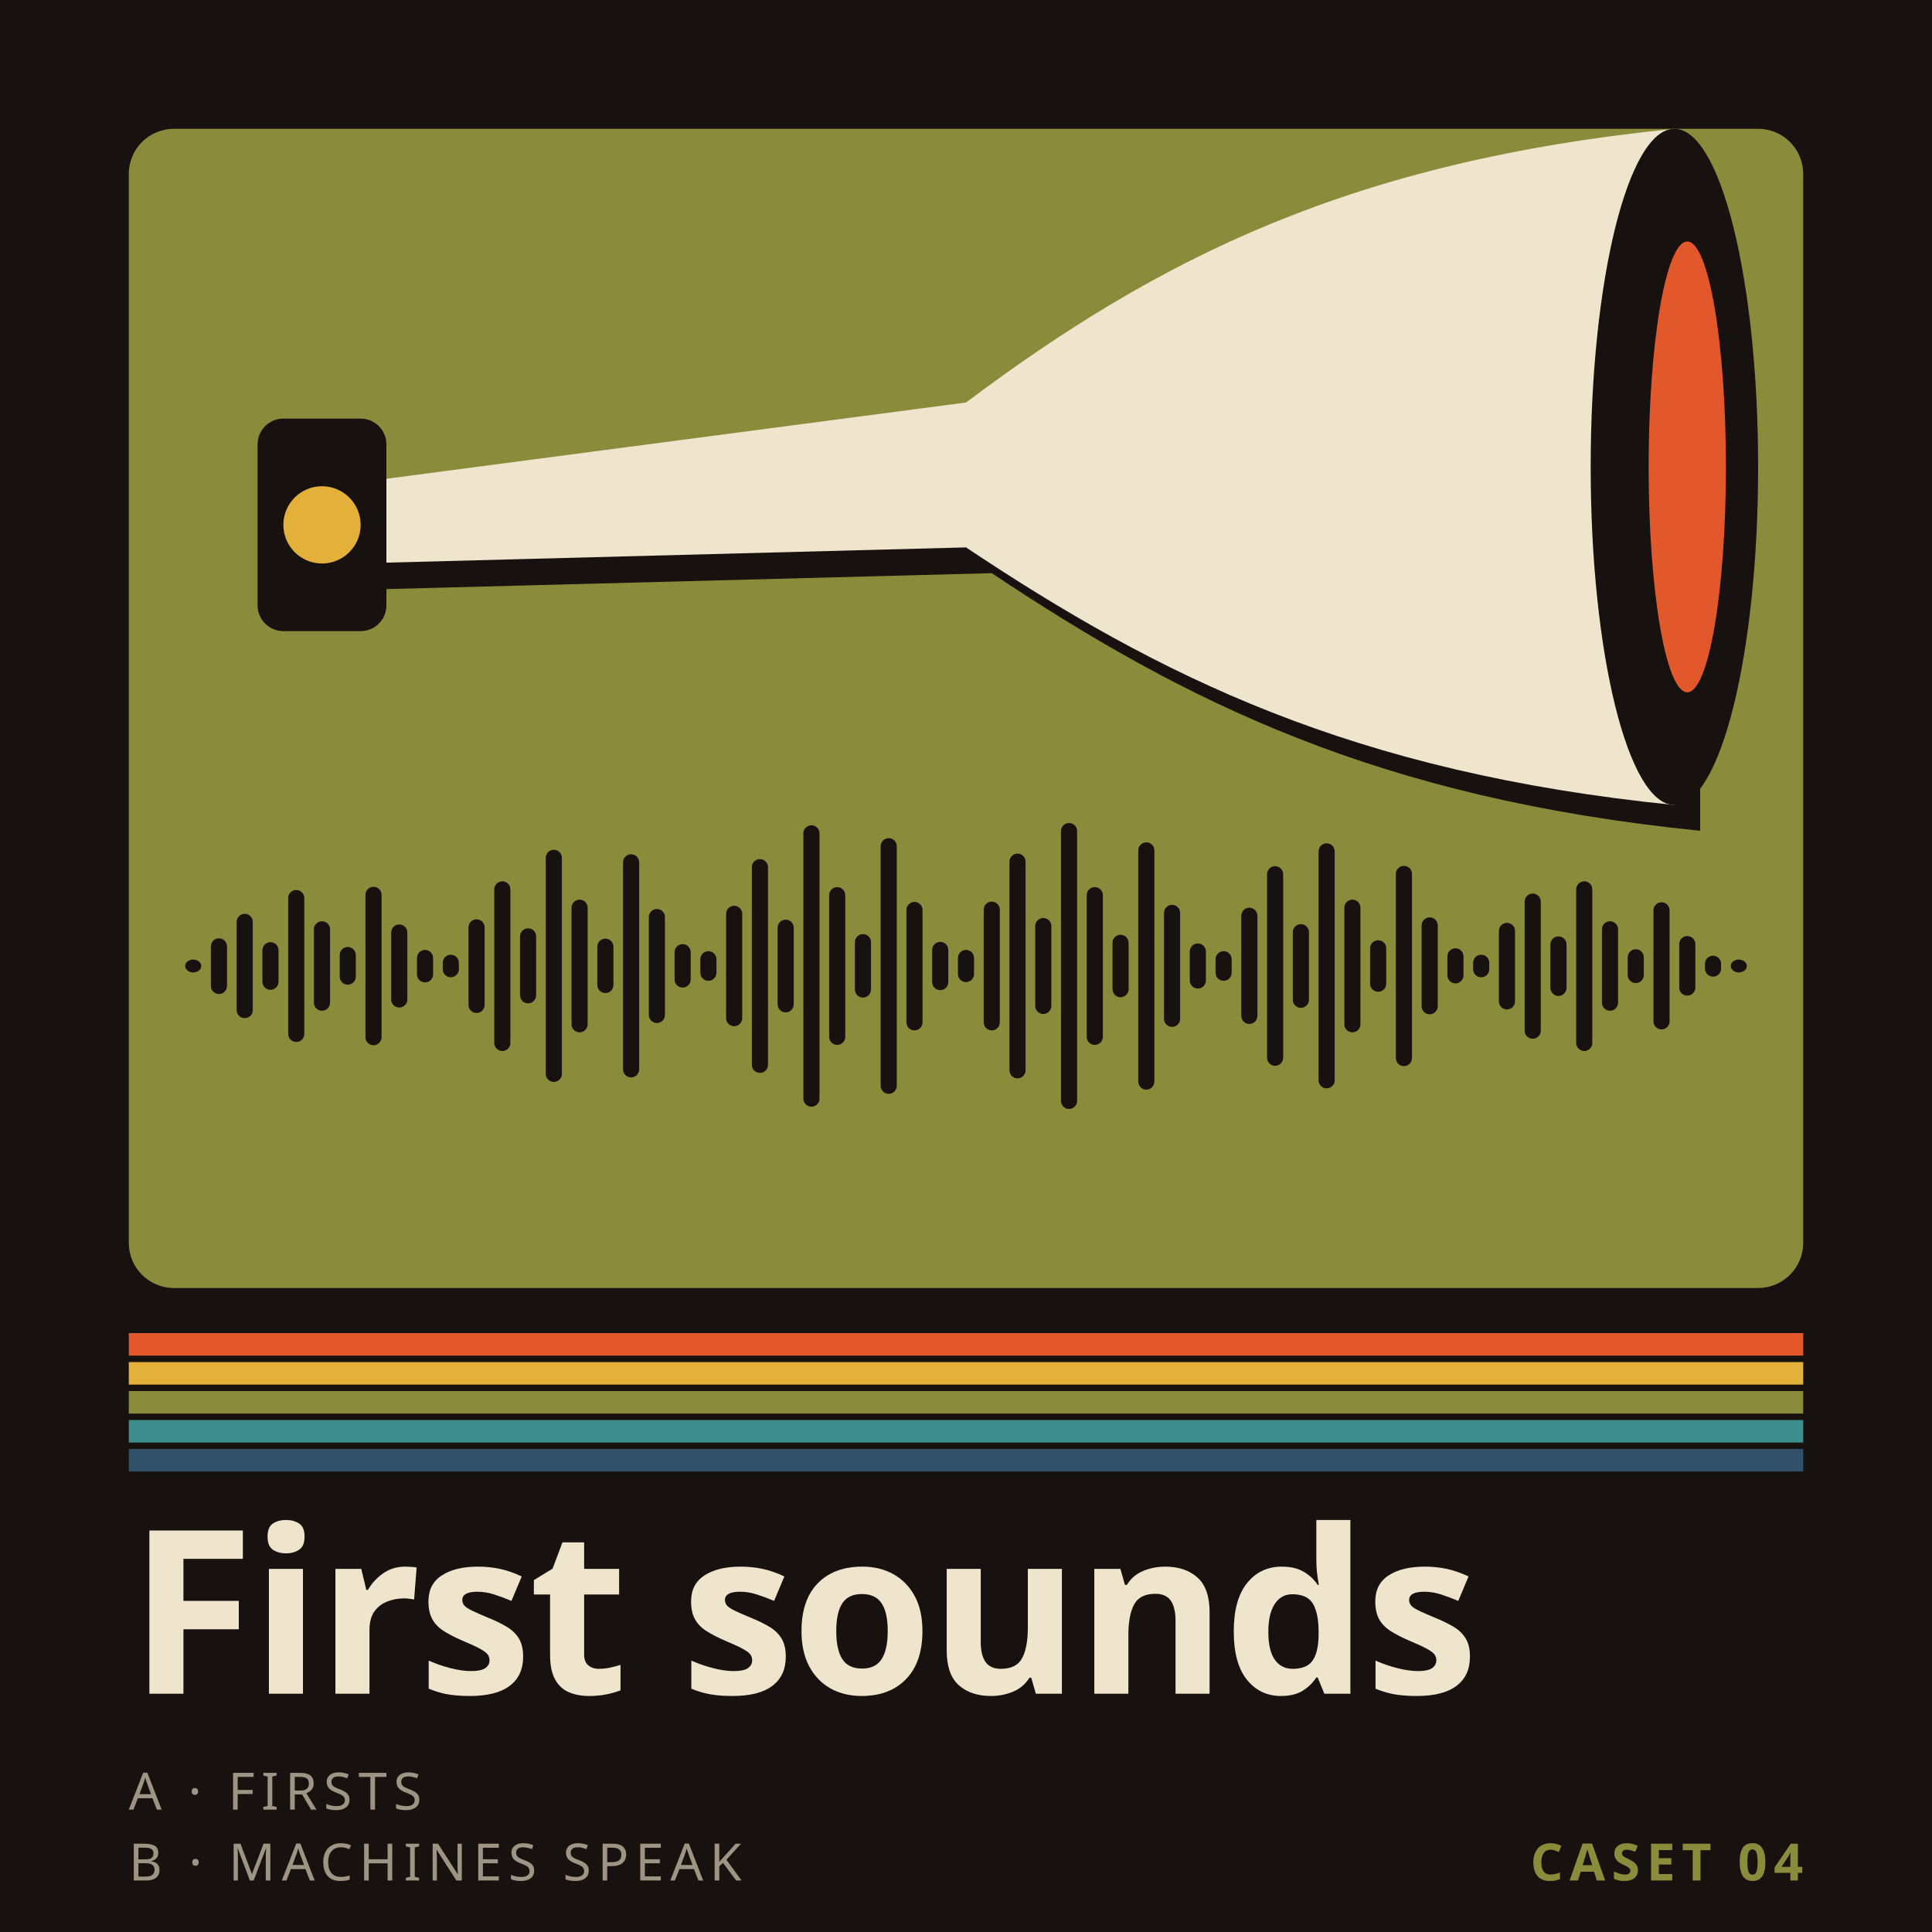
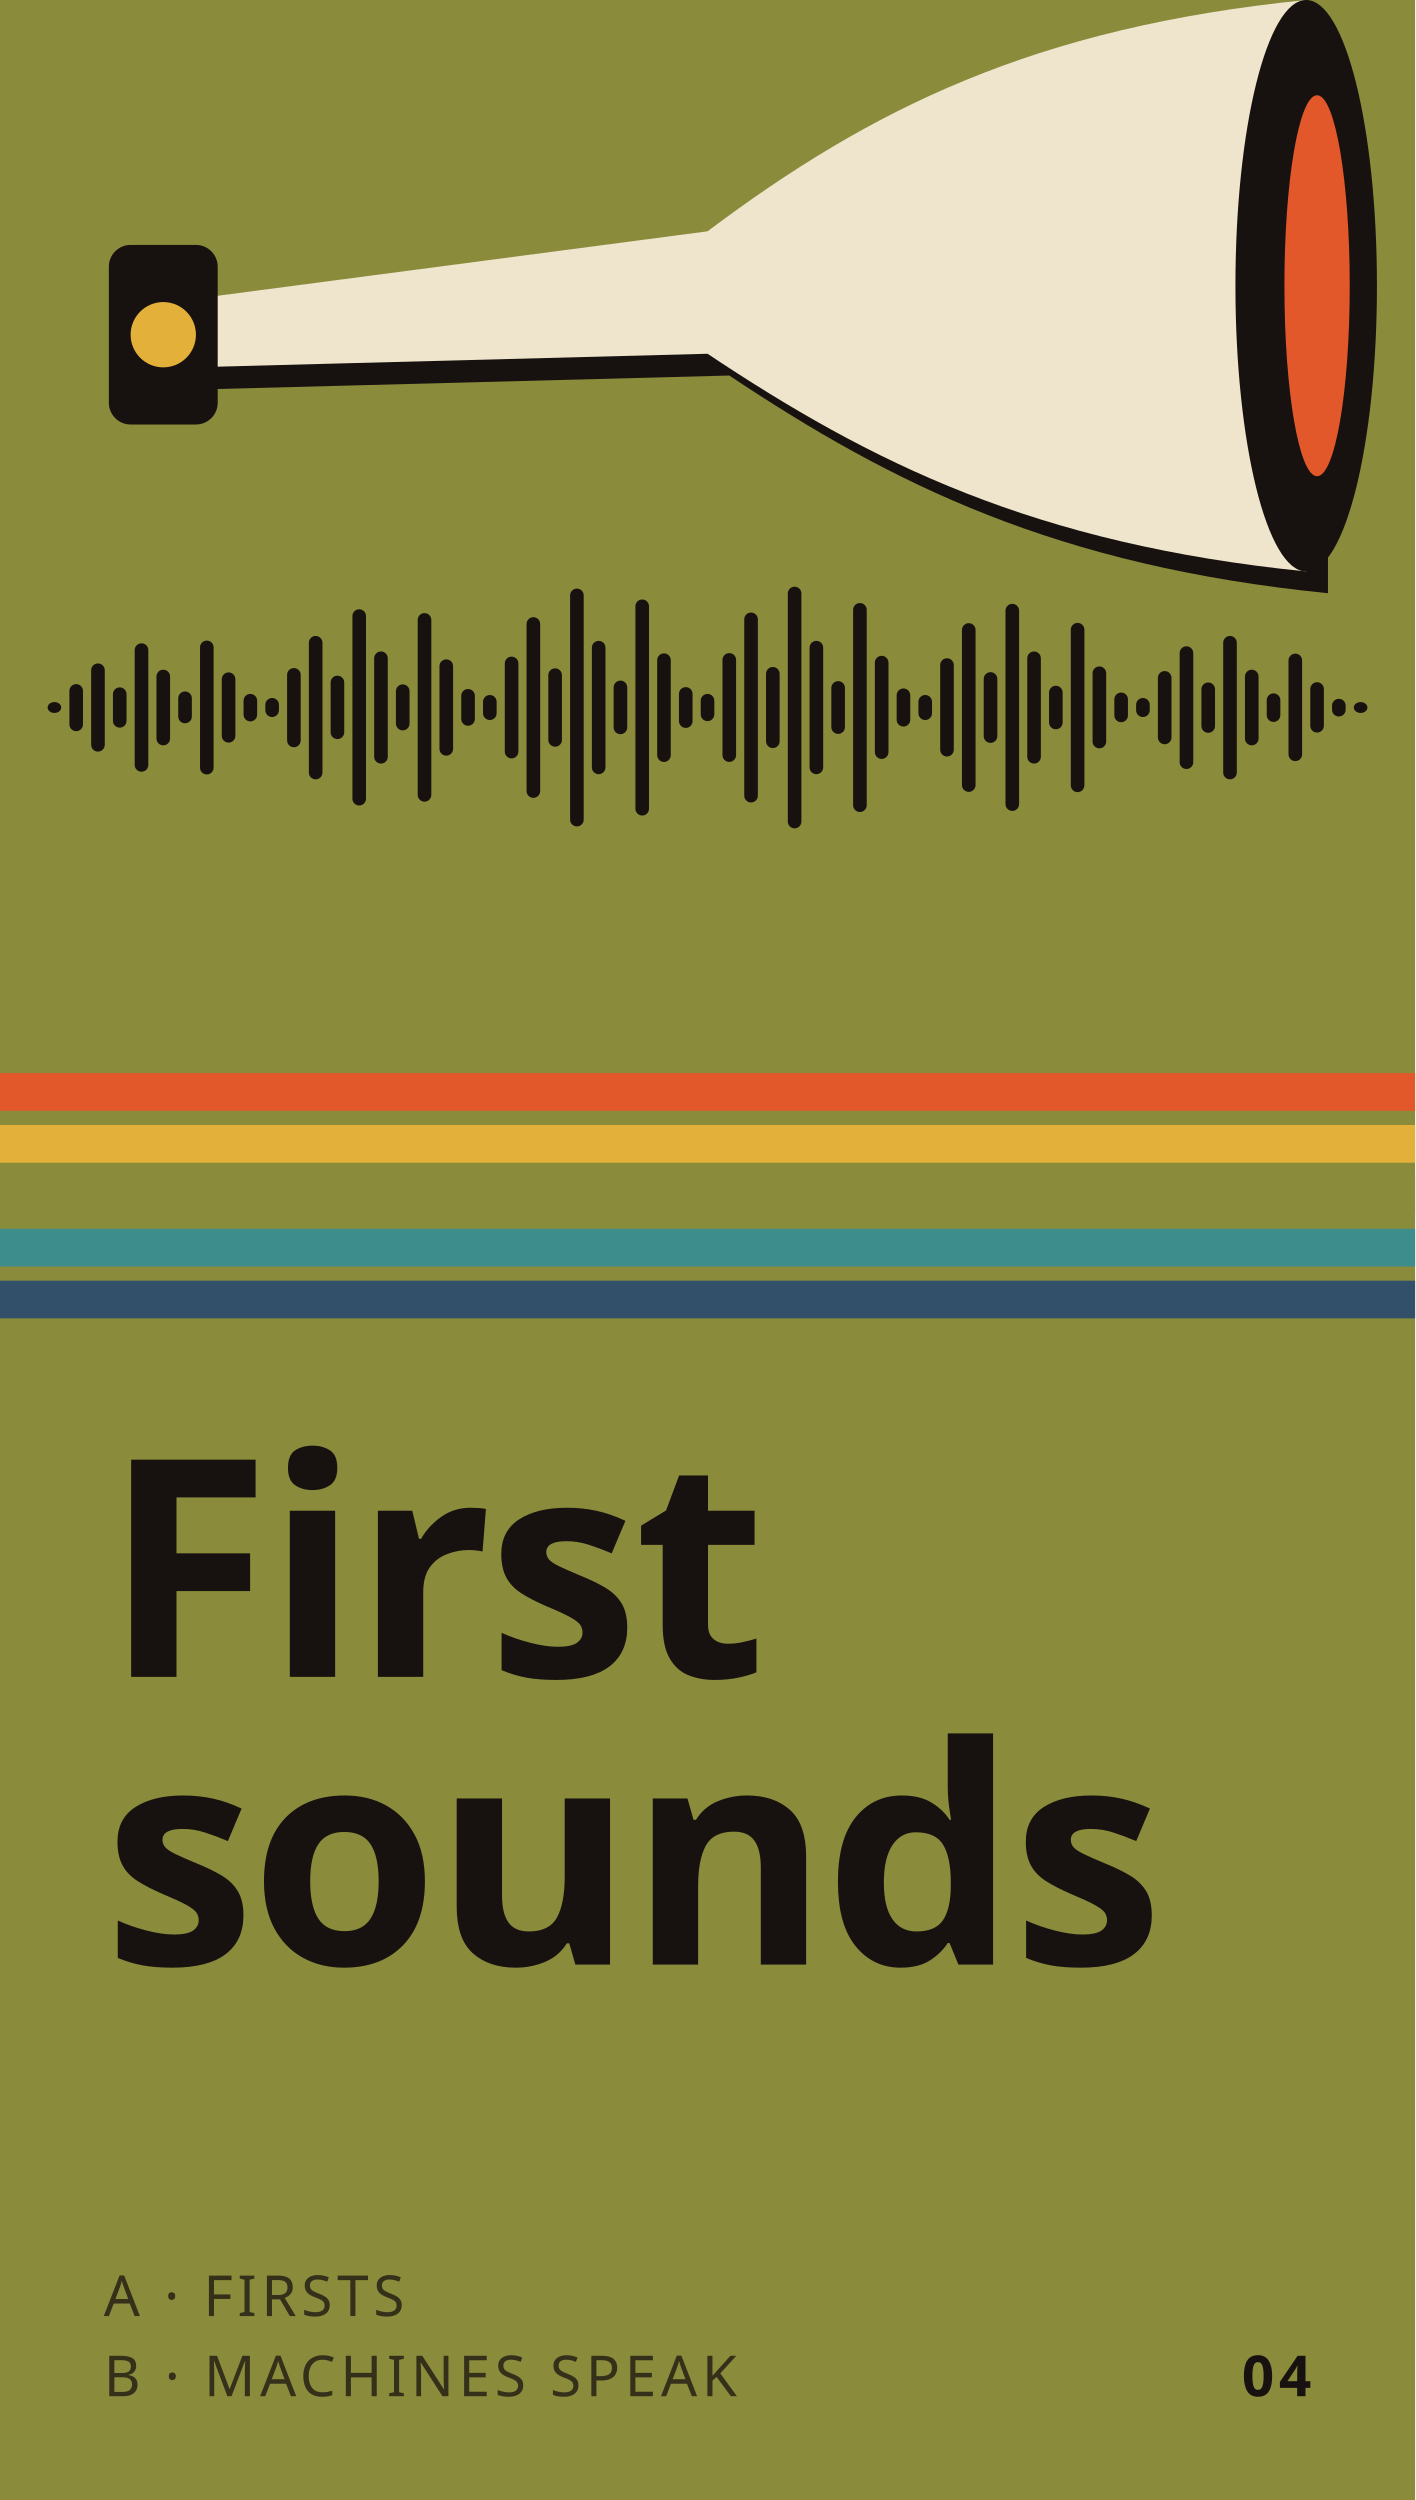
- <svg xmlns="http://www.w3.org/2000/svg" viewBox="0 0 600 600" width="600" height="600">
-   <rect width="600" height="600" fill="#17120f" />
-   <clipPath id="panel">
-     <rect x="40" y="40" width="520" height="360" rx="14" />
+ <svg xmlns="http://www.w3.org/2000/svg" viewBox="0 0 600 1060" width="600" height="1060">
+   <rect width="600" height="1060" fill="#8a8b3b" />
+   <clipPath id="band">
+     <rect width="600" height="415" />
  </clipPath>
-   <rect x="40" y="40" width="520" height="360" rx="14" fill="#8a8b3b" />
-   <g clip-path="url(#panel)">
-     <rect x="57.5" y="298.0" width="5" height="4.0" rx="2.5" fill="#17120f" />
-     <rect x="65.5" y="291.4" width="5" height="17.3" rx="2.5" fill="#17120f" />
-     <rect x="73.5" y="283.8" width="5" height="32.4" rx="2.5" fill="#17120f" />
-     <rect x="81.5" y="292.6" width="5" height="14.8" rx="2.5" fill="#17120f" />
-     <rect x="89.5" y="276.4" width="5" height="47.2" rx="2.5" fill="#17120f" />
-     <rect x="97.5" y="286.1" width="5" height="27.8" rx="2.5" fill="#17120f" />
-     <rect x="105.5" y="294.1" width="5" height="11.7" rx="2.5" fill="#17120f" />
-     <rect x="113.5" y="275.4" width="5" height="49.2" rx="2.5" fill="#17120f" />
-     <rect x="121.5" y="287.1" width="5" height="25.8" rx="2.5" fill="#17120f" />
-     <rect x="129.5" y="295.0" width="5" height="10.1" rx="2.5" fill="#17120f" />
-     <rect x="137.5" y="296.5" width="5" height="7.0" rx="2.5" fill="#17120f" />
-     <rect x="145.5" y="285.5" width="5" height="29.1" rx="2.5" fill="#17120f" />
-     <rect x="153.5" y="273.7" width="5" height="52.7" rx="2.5" fill="#17120f" />
-     <rect x="161.5" y="288.3" width="5" height="23.3" rx="2.5" fill="#17120f" />
-     <rect x="169.5" y="263.9" width="5" height="72.1" rx="2.5" fill="#17120f" />
-     <rect x="177.5" y="279.4" width="5" height="41.2" rx="2.5" fill="#17120f" />
-     <rect x="185.5" y="291.5" width="5" height="16.9" rx="2.5" fill="#17120f" />
-     <rect x="193.5" y="265.3" width="5" height="69.3" rx="2.5" fill="#17120f" />
-     <rect x="201.5" y="282.3" width="5" height="35.4" rx="2.5" fill="#17120f" />
-     <rect x="209.5" y="293.2" width="5" height="13.5" rx="2.5" fill="#17120f" />
-     <rect x="217.5" y="295.4" width="5" height="9.2" rx="2.5" fill="#17120f" />
-     <rect x="225.5" y="281.3" width="5" height="37.4" rx="2.5" fill="#17120f" />
-     <rect x="233.5" y="266.8" width="5" height="66.4" rx="2.5" fill="#17120f" />
-     <rect x="241.5" y="285.6" width="5" height="28.8" rx="2.5" fill="#17120f" />
-     <rect x="249.5" y="256.3" width="5" height="87.4" rx="2.5" fill="#17120f" />
-     <rect x="257.5" y="275.5" width="5" height="49.0" rx="2.5" fill="#17120f" />
-     <rect x="265.5" y="290.1" width="5" height="19.7" rx="2.5" fill="#17120f" />
-     <rect x="273.5" y="260.3" width="5" height="79.4" rx="2.5" fill="#17120f" />
-     <rect x="281.5" y="280.1" width="5" height="39.9" rx="2.5" fill="#17120f" />
-     <rect x="289.5" y="292.5" width="5" height="15.0" rx="2.5" fill="#17120f" />
-     <rect x="297.5" y="295.0" width="5" height="10.0" rx="2.5" fill="#17120f" />
-     <rect x="305.5" y="280.0" width="5" height="40.0" rx="2.5" fill="#17120f" />
-     <rect x="313.5" y="265.1" width="5" height="69.8" rx="2.5" fill="#17120f" />
-     <rect x="321.5" y="285.1" width="5" height="29.8" rx="2.5" fill="#17120f" />
-     <rect x="329.5" y="255.6" width="5" height="88.8" rx="2.5" fill="#17120f" />
-     <rect x="337.5" y="275.5" width="5" height="49.0" rx="2.5" fill="#17120f" />
-     <rect x="345.5" y="290.3" width="5" height="19.4" rx="2.5" fill="#17120f" />
-     <rect x="353.5" y="261.6" width="5" height="76.8" rx="2.5" fill="#17120f" />
-     <rect x="361.5" y="281.0" width="5" height="37.9" rx="2.5" fill="#17120f" />
-     <rect x="369.5" y="293.0" width="5" height="14.0" rx="2.5" fill="#17120f" />
-     <rect x="377.5" y="295.4" width="5" height="9.2" rx="2.5" fill="#17120f" />
-     <rect x="385.5" y="281.9" width="5" height="36.1" rx="2.5" fill="#17120f" />
-     <rect x="393.5" y="269.0" width="5" height="62.0" rx="2.5" fill="#17120f" />
-     <rect x="401.5" y="287.0" width="5" height="26.0" rx="2.5" fill="#17120f" />
-     <rect x="409.5" y="261.9" width="5" height="76.1" rx="2.5" fill="#17120f" />
-     <rect x="417.5" y="279.4" width="5" height="41.2" rx="2.5" fill="#17120f" />
-     <rect x="425.5" y="292.0" width="5" height="16.0" rx="2.5" fill="#17120f" />
-     <rect x="433.5" y="268.9" width="5" height="62.2" rx="2.5" fill="#17120f" />
-     <rect x="441.5" y="284.9" width="5" height="30.1" rx="2.5" fill="#17120f" />
-     <rect x="449.5" y="294.5" width="5" height="10.9" rx="2.5" fill="#17120f" />
-     <rect x="457.5" y="296.5" width="5" height="7.0" rx="2.5" fill="#17120f" />
-     <rect x="465.5" y="286.6" width="5" height="26.9" rx="2.5" fill="#17120f" />
-     <rect x="473.5" y="277.5" width="5" height="45.1" rx="2.5" fill="#17120f" />
-     <rect x="481.5" y="290.8" width="5" height="18.5" rx="2.5" fill="#17120f" />
-     <rect x="489.5" y="273.7" width="5" height="52.7" rx="2.5" fill="#17120f" />
-     <rect x="497.5" y="286.1" width="5" height="27.8" rx="2.5" fill="#17120f" />
-     <rect x="505.5" y="294.8" width="5" height="10.5" rx="2.5" fill="#17120f" />
-     <rect x="513.5" y="280.2" width="5" height="39.5" rx="2.5" fill="#17120f" />
-     <rect x="521.5" y="290.7" width="5" height="18.5" rx="2.5" fill="#17120f" />
-     <rect x="529.5" y="296.8" width="5" height="6.5" rx="2.5" fill="#17120f" />
-     <rect x="537.5" y="298.0" width="5" height="4.0" rx="2.5" fill="#17120f" />
-     <path d="M110 150L300 125C360 80 420 50 520 40L520 250C420 240 360 210 300 170L110 175Z" fill="#17120f" transform="translate(8 8)" />
-     <path d="M110 150L300 125C360 80 420 50 520 40L520 250C420 240 360 210 300 170L110 175Z" fill="#efe4cc" />
-     <ellipse cx="520" cy="145" rx="26" ry="105" fill="#17120f" />
-     <ellipse cx="524" cy="145" rx="12" ry="70" fill="#e2582b" />
-     <rect x="80" y="130" width="40" height="66" rx="8" fill="#17120f" />
-     <circle cx="100" cy="163" r="12" fill="#e3b03a" />
+   <g clip-path="url(#band)">
+     <g transform="scale(1.1538) translate(-40 -40)">
+       <rect x="57.5" y="298.0" width="5" height="4.0" rx="2.5" fill="#17120f" />
+       <rect x="65.5" y="291.4" width="5" height="17.3" rx="2.5" fill="#17120f" />
+       <rect x="73.5" y="283.8" width="5" height="32.4" rx="2.5" fill="#17120f" />
+       <rect x="81.5" y="292.6" width="5" height="14.8" rx="2.5" fill="#17120f" />
+       <rect x="89.5" y="276.4" width="5" height="47.2" rx="2.5" fill="#17120f" />
+       <rect x="97.5" y="286.1" width="5" height="27.8" rx="2.5" fill="#17120f" />
+       <rect x="105.5" y="294.1" width="5" height="11.7" rx="2.5" fill="#17120f" />
+       <rect x="113.5" y="275.4" width="5" height="49.2" rx="2.5" fill="#17120f" />
+       <rect x="121.5" y="287.1" width="5" height="25.8" rx="2.5" fill="#17120f" />
+       <rect x="129.5" y="295.0" width="5" height="10.1" rx="2.5" fill="#17120f" />
+       <rect x="137.5" y="296.5" width="5" height="7.0" rx="2.5" fill="#17120f" />
+       <rect x="145.5" y="285.5" width="5" height="29.1" rx="2.5" fill="#17120f" />
+       <rect x="153.5" y="273.7" width="5" height="52.7" rx="2.5" fill="#17120f" />
+       <rect x="161.5" y="288.3" width="5" height="23.3" rx="2.5" fill="#17120f" />
+       <rect x="169.5" y="263.9" width="5" height="72.1" rx="2.5" fill="#17120f" />
+       <rect x="177.5" y="279.4" width="5" height="41.2" rx="2.5" fill="#17120f" />
+       <rect x="185.5" y="291.5" width="5" height="16.9" rx="2.5" fill="#17120f" />
+       <rect x="193.5" y="265.3" width="5" height="69.3" rx="2.5" fill="#17120f" />
+       <rect x="201.5" y="282.3" width="5" height="35.4" rx="2.5" fill="#17120f" />
+       <rect x="209.5" y="293.2" width="5" height="13.5" rx="2.5" fill="#17120f" />
+       <rect x="217.5" y="295.4" width="5" height="9.2" rx="2.5" fill="#17120f" />
+       <rect x="225.5" y="281.3" width="5" height="37.4" rx="2.5" fill="#17120f" />
+       <rect x="233.5" y="266.8" width="5" height="66.4" rx="2.5" fill="#17120f" />
+       <rect x="241.5" y="285.6" width="5" height="28.8" rx="2.5" fill="#17120f" />
+       <rect x="249.5" y="256.3" width="5" height="87.4" rx="2.5" fill="#17120f" />
+       <rect x="257.5" y="275.5" width="5" height="49.0" rx="2.5" fill="#17120f" />
+       <rect x="265.5" y="290.1" width="5" height="19.7" rx="2.5" fill="#17120f" />
+       <rect x="273.5" y="260.3" width="5" height="79.4" rx="2.5" fill="#17120f" />
+       <rect x="281.5" y="280.1" width="5" height="39.9" rx="2.5" fill="#17120f" />
+       <rect x="289.5" y="292.5" width="5" height="15.0" rx="2.5" fill="#17120f" />
+       <rect x="297.5" y="295.0" width="5" height="10.0" rx="2.5" fill="#17120f" />
+       <rect x="305.5" y="280.0" width="5" height="40.0" rx="2.5" fill="#17120f" />
+       <rect x="313.5" y="265.1" width="5" height="69.8" rx="2.5" fill="#17120f" />
+       <rect x="321.5" y="285.1" width="5" height="29.8" rx="2.5" fill="#17120f" />
+       <rect x="329.5" y="255.6" width="5" height="88.8" rx="2.5" fill="#17120f" />
+       <rect x="337.5" y="275.5" width="5" height="49.0" rx="2.5" fill="#17120f" />
+       <rect x="345.5" y="290.3" width="5" height="19.4" rx="2.5" fill="#17120f" />
+       <rect x="353.5" y="261.6" width="5" height="76.8" rx="2.5" fill="#17120f" />
+       <rect x="361.5" y="281.0" width="5" height="37.9" rx="2.5" fill="#17120f" />
+       <rect x="369.5" y="293.0" width="5" height="14.0" rx="2.5" fill="#17120f" />
+       <rect x="377.5" y="295.4" width="5" height="9.2" rx="2.5" fill="#17120f" />
+       <rect x="385.5" y="281.9" width="5" height="36.1" rx="2.5" fill="#17120f" />
+       <rect x="393.5" y="269.0" width="5" height="62.0" rx="2.5" fill="#17120f" />
+       <rect x="401.5" y="287.0" width="5" height="26.0" rx="2.5" fill="#17120f" />
+       <rect x="409.5" y="261.9" width="5" height="76.1" rx="2.5" fill="#17120f" />
+       <rect x="417.5" y="279.4" width="5" height="41.2" rx="2.5" fill="#17120f" />
+       <rect x="425.5" y="292.0" width="5" height="16.0" rx="2.5" fill="#17120f" />
+       <rect x="433.5" y="268.9" width="5" height="62.2" rx="2.5" fill="#17120f" />
+       <rect x="441.5" y="284.9" width="5" height="30.1" rx="2.5" fill="#17120f" />
+       <rect x="449.5" y="294.5" width="5" height="10.9" rx="2.5" fill="#17120f" />
+       <rect x="457.5" y="296.5" width="5" height="7.0" rx="2.5" fill="#17120f" />
+       <rect x="465.5" y="286.6" width="5" height="26.9" rx="2.5" fill="#17120f" />
+       <rect x="473.5" y="277.5" width="5" height="45.1" rx="2.5" fill="#17120f" />
+       <rect x="481.5" y="290.8" width="5" height="18.5" rx="2.5" fill="#17120f" />
+       <rect x="489.5" y="273.7" width="5" height="52.7" rx="2.5" fill="#17120f" />
+       <rect x="497.5" y="286.1" width="5" height="27.8" rx="2.5" fill="#17120f" />
+       <rect x="505.5" y="294.8" width="5" height="10.5" rx="2.5" fill="#17120f" />
+       <rect x="513.5" y="280.2" width="5" height="39.5" rx="2.5" fill="#17120f" />
+       <rect x="521.5" y="290.7" width="5" height="18.5" rx="2.5" fill="#17120f" />
+       <rect x="529.5" y="296.8" width="5" height="6.5" rx="2.5" fill="#17120f" />
+       <rect x="537.5" y="298.0" width="5" height="4.0" rx="2.5" fill="#17120f" />
+       <path d="M110 150L300 125C360 80 420 50 520 40L520 250C420 240 360 210 300 170L110 175Z" fill="#17120f" transform="translate(8 8)" />
+       <path d="M110 150L300 125C360 80 420 50 520 40L520 250C420 240 360 210 300 170L110 175Z" fill="#efe4cc" />
+       <ellipse cx="520" cy="145" rx="26" ry="105" fill="#17120f" />
+       <ellipse cx="524" cy="145" rx="12" ry="70" fill="#e2582b" />
+       <rect x="80" y="130" width="40" height="66" rx="8" fill="#17120f" />
+       <circle cx="100" cy="163" r="12" fill="#e3b03a" />
+     </g>
  </g>
  <g>
-     <rect x="40" y="414" width="520" height="7" fill="#e2582b" />
-     <rect x="40" y="423" width="520" height="7" fill="#e3b03a" />
-     <rect x="40" y="432" width="520" height="7" fill="#8a8b3b" />
-     <rect x="40" y="441" width="520" height="7" fill="#3d8d8c" />
-     <rect x="40" y="450" width="520" height="7" fill="#33506b" />
+     <rect x="0" y="455" width="600" height="16" fill="#e2582b" />
+     <rect x="0" y="477" width="600" height="16" fill="#e3b03a" />
+     <rect x="0" y="499" width="600" height="16" fill="#8a8b3b" />
+     <rect x="0" y="521" width="600" height="16" fill="#3d8d8c" />
+     <rect x="0" y="543" width="600" height="16" fill="#33506b" />
  </g>
-   <text x="40" y="526" font-family="Futura, 'Century Gothic', 'Avenir Next', 'Trebuchet MS', sans-serif" font-weight="700" font-size="71" fill="#efe4cc" letter-spacing="-1">First sounds</text>
-   <text font-family="Futura, 'Century Gothic', 'Avenir Next', 'Trebuchet MS', sans-serif" font-weight="500" font-size="16" letter-spacing="2" fill="#efe4cc" fill-opacity=".62">
-     <tspan x="40" y="562">A · FIRSTS</tspan>
-     <tspan x="40" y="584">B · MACHINES SPEAK</tspan>
+   <text font-family="Futura, 'Century Gothic', 'Avenir Next', 'Trebuchet MS', sans-serif" font-weight="700" font-size="129" fill="#17120f" letter-spacing="-2">
+     <tspan x="44" y="711">First</tspan>
+     <tspan x="44" y="833">sounds</tspan>
  </text>
-   <text x="560" y="584" text-anchor="end" font-family="Futura, 'Century Gothic', 'Avenir Next', 'Trebuchet MS', sans-serif" font-weight="700" font-size="16" letter-spacing="2" fill="#8a8b3b">CASET 04</text>
+   <text font-family="Futura, 'Century Gothic', 'Avenir Next', 'Trebuchet MS', sans-serif" font-weight="500" font-size="24" letter-spacing="2" fill="#17120f" fill-opacity=".75">
+     <tspan x="44" y="982">A · FIRSTS</tspan>
+     <tspan x="44" y="1016">B · MACHINES SPEAK</tspan>
+   </text>
+   <text x="556" y="1016" text-anchor="end" font-family="Futura, 'Century Gothic', 'Avenir Next', 'Trebuchet MS', sans-serif" font-weight="700" font-size="24" letter-spacing="2" fill="#17120f">04</text>
</svg>
